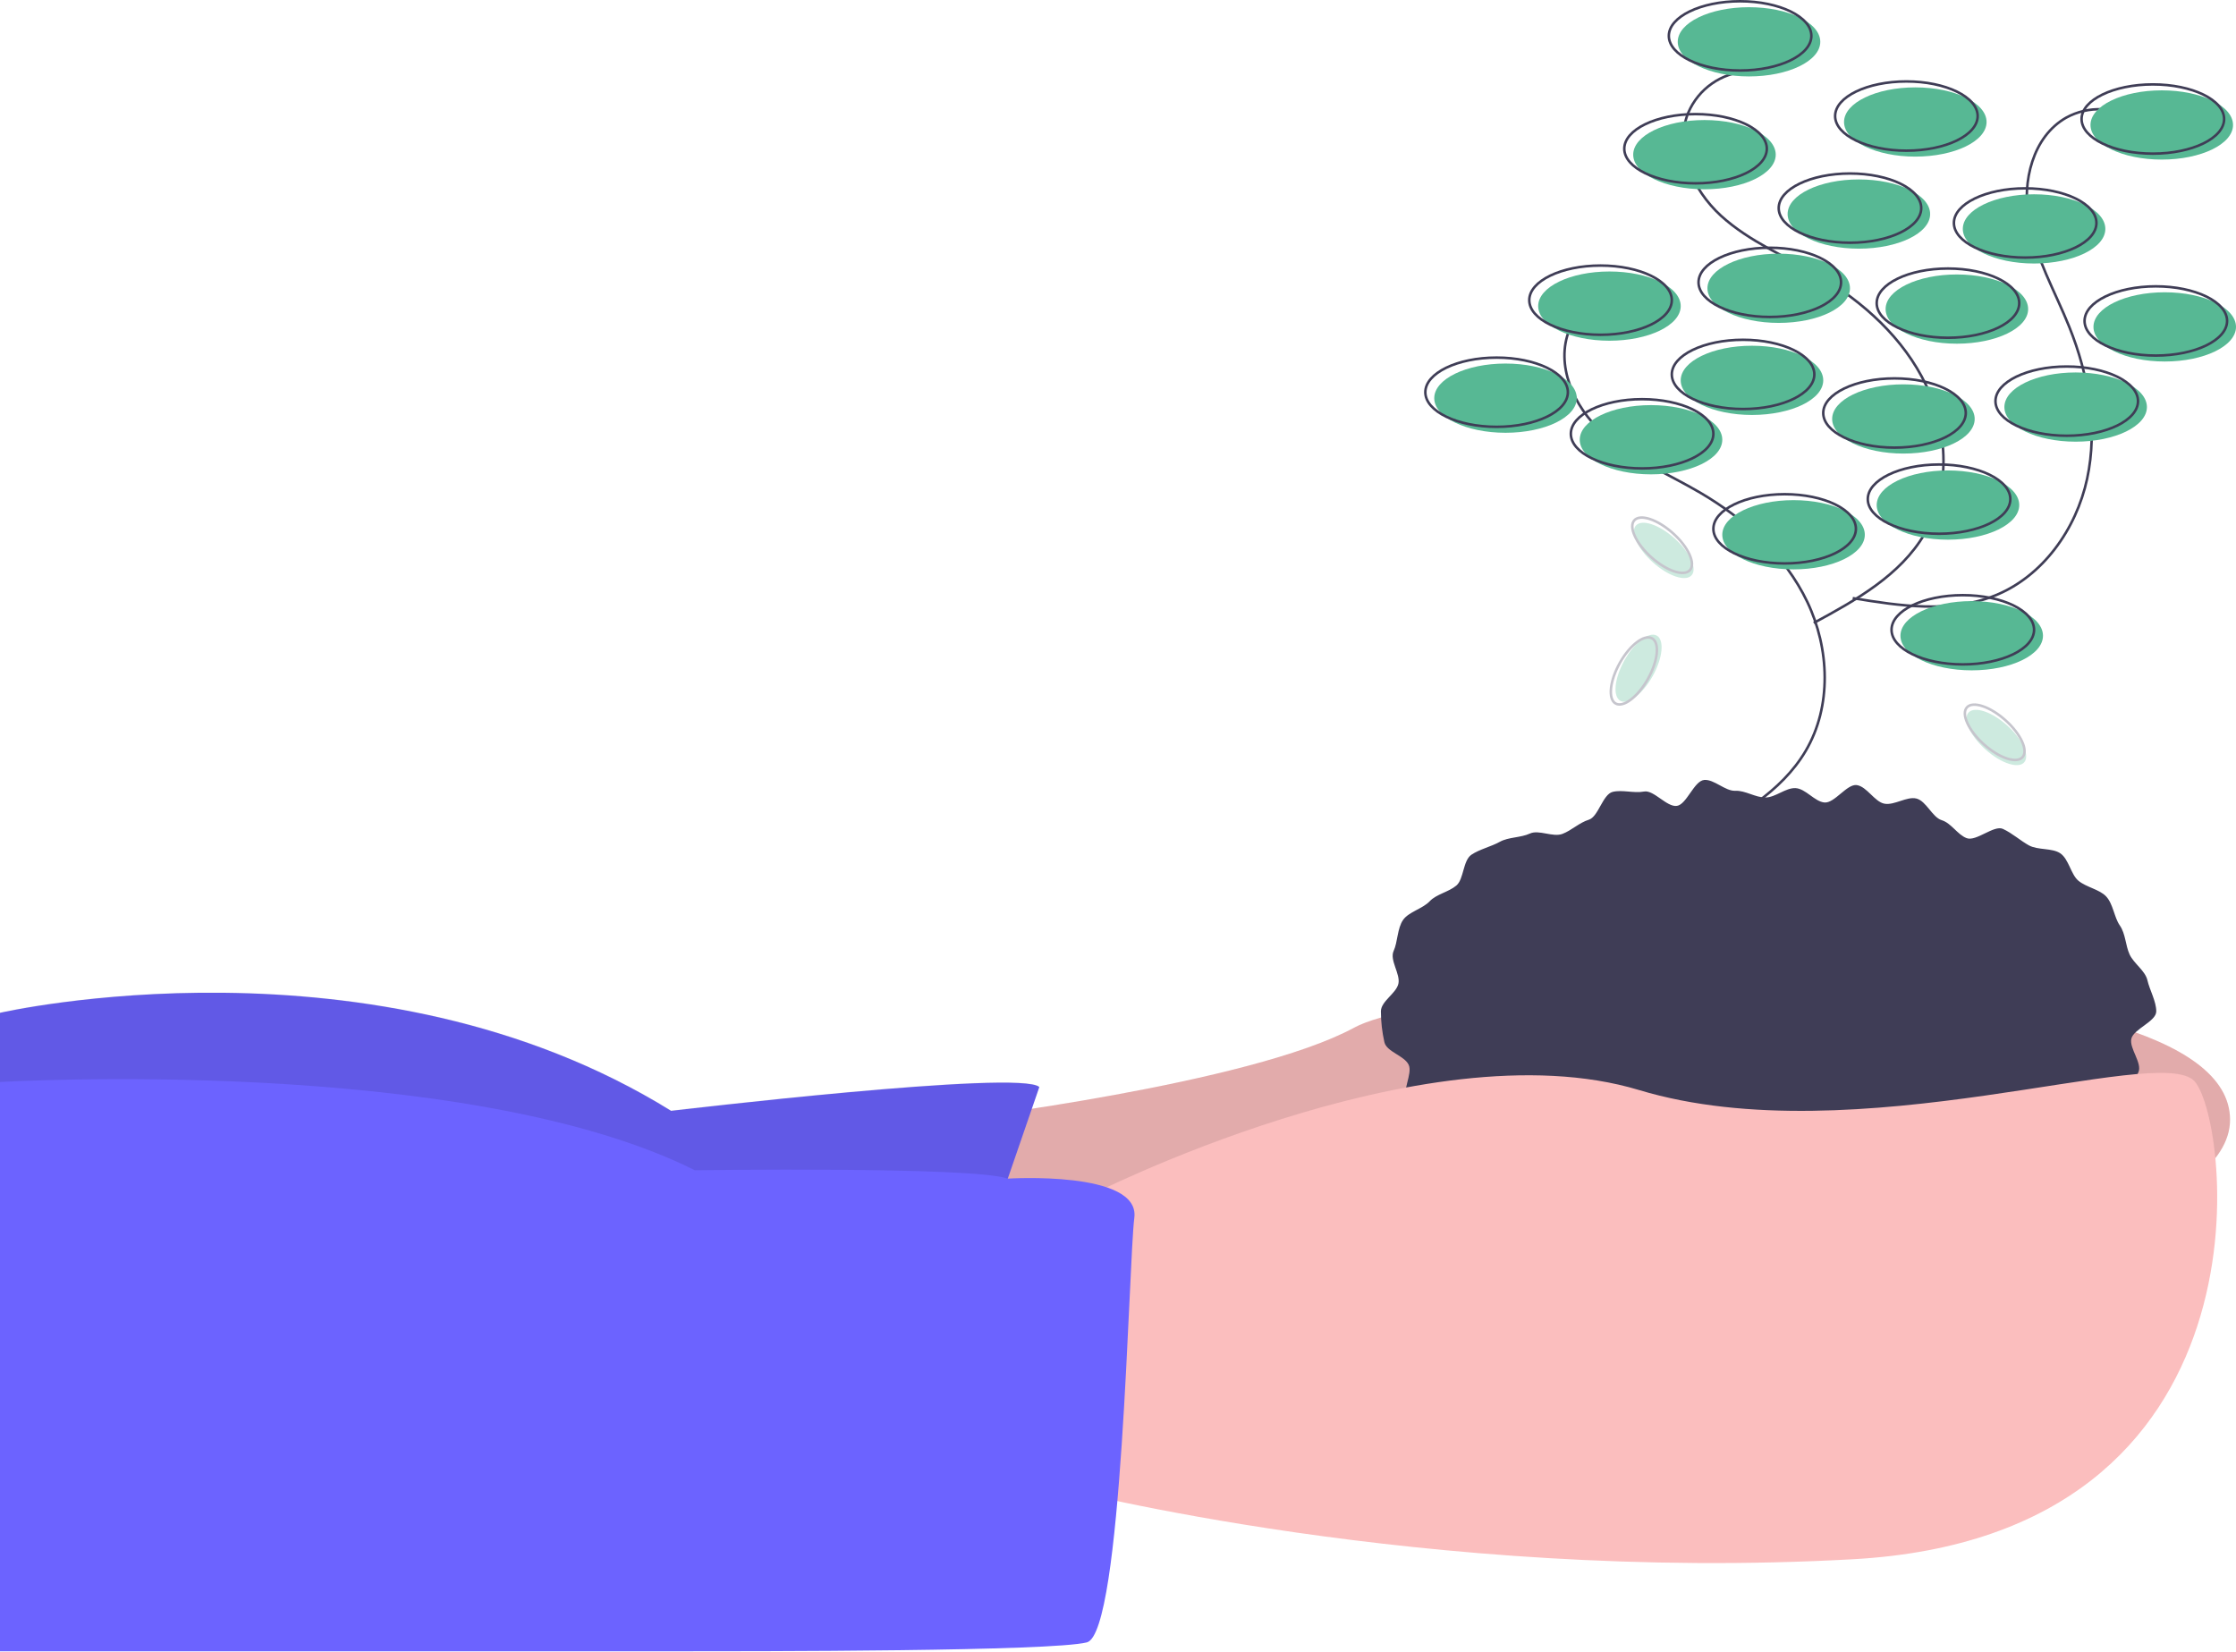
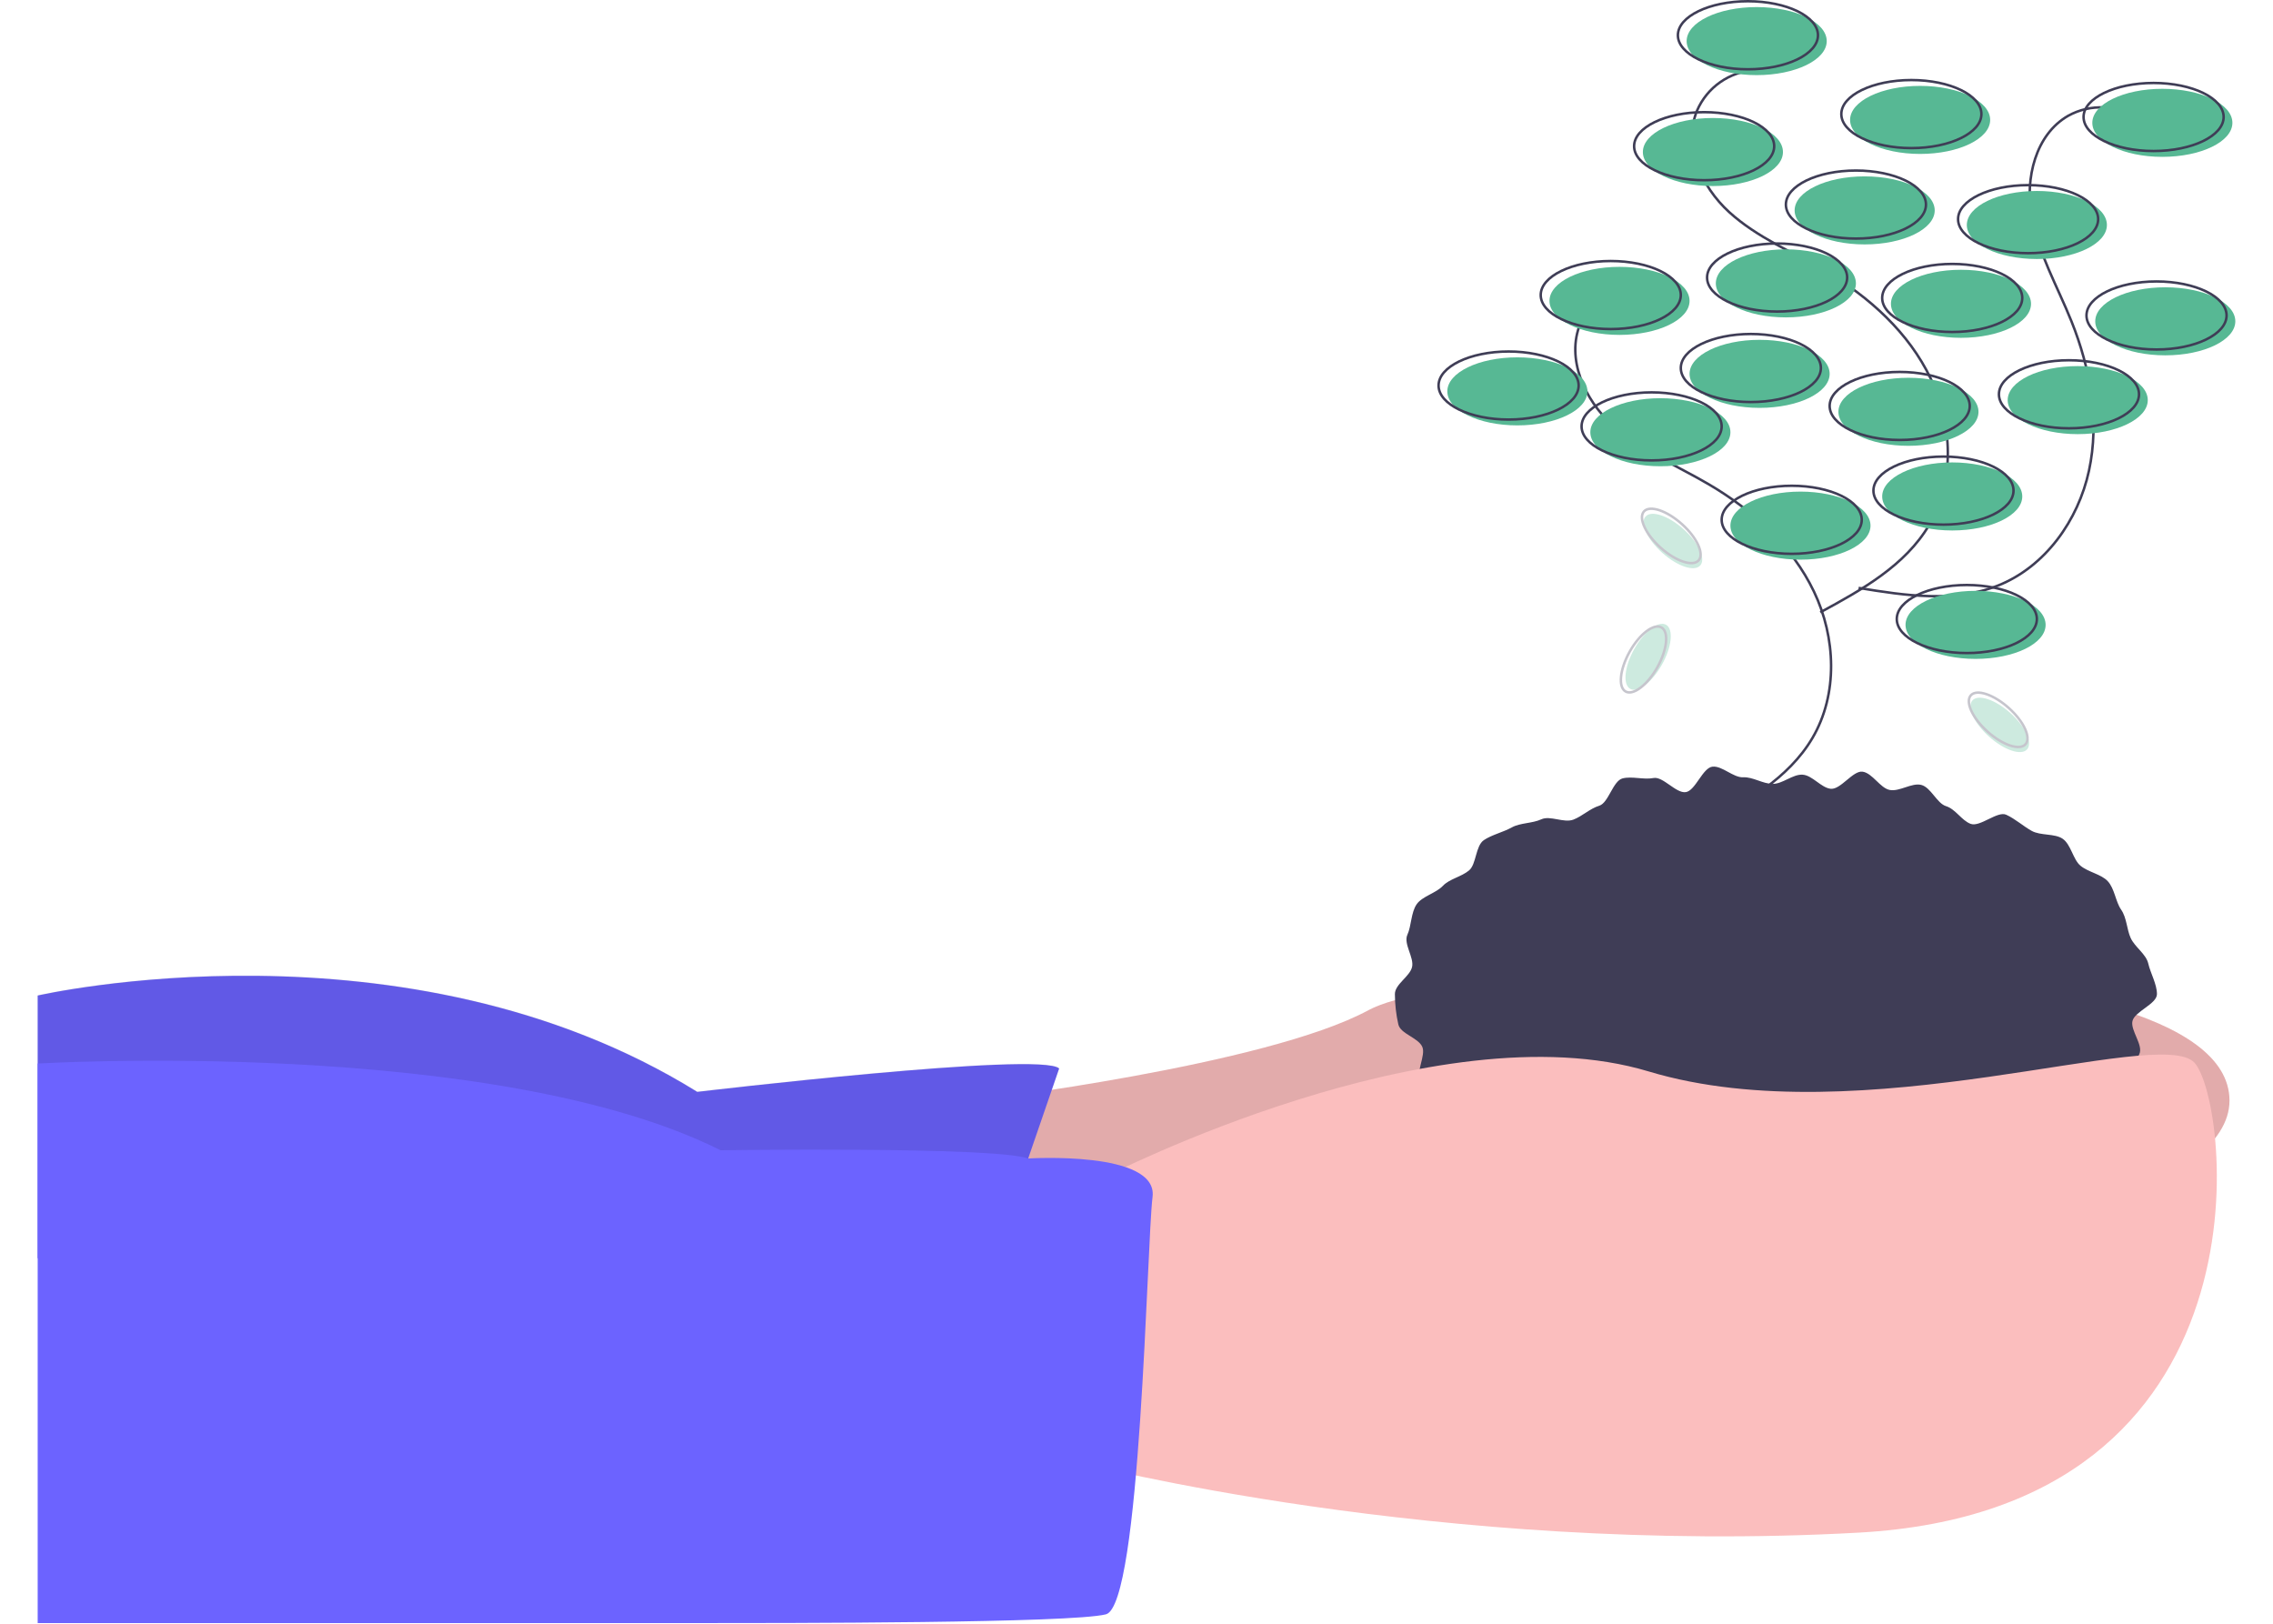
- <svg xmlns="http://www.w3.org/2000/svg" data-name="Layer 1" width="886" height="654.301" viewBox="0 0 886 654.301">
+ <svg xmlns="http://www.w3.org/2000/svg" data-name="Layer 1" width="855.418" height="610.775" viewBox="0 0 886 654.301">
  <path d="M534.697,566.284s117.663-14.12,158.845-36.475,347.105-32.946,347.105,36.475S688.835,666.298,688.835,666.298L504.105,655.708Z" transform="translate(-157 -122.5995)" fill="#fbbebe" />
  <path d="M534.697,566.284s117.663-14.12,158.845-36.475,347.105-32.946,347.105,36.475S688.835,666.298,688.835,666.298L504.105,655.708Z" transform="translate(-157 -122.5995)" opacity="0.1" />
  <path d="M568.819,553.341l-24.709,71.774L157,629.822V523.926s148.255-34.122,265.918,38.829C422.918,562.754,561.76,546.282,568.819,553.341Z" transform="translate(-157 -122.5995)" fill="#6c63ff" />
  <path d="M568.819,553.226,544.11,625,157,629.707V523.81s148.255-34.122,265.918,38.829C422.918,562.639,561.76,546.166,568.819,553.226Z" transform="translate(-157 -122.5995)" opacity="0.1" />
  <path d="M1011.404,523.337c0,4.01-8.993,6.987-9.877,10.856-.877,3.837,4.466,9.672,2.775,13.336a72.563,72.563,0,0,1-6.172,10.733c-2.215,3.171-9.057,2.708-11.862,5.682a94.319,94.319,0,0,1-8.712,7.576c-2.977,2.476-7.01,2.995-10.395,5.274-3.219,2.167-2.829,10.116-6.389,12.089-3.402,1.886-8.61.369-12.3,2.064-3.542,1.627-5.41,7.511-9.197,8.95-3.652,1.388-8.173.79-12.034,1.992-3.737,1.163-7.918.974-11.834,1.954-3.803.951-6.707,6.651-10.662,7.419-3.854.749-8.371-1.248-12.356-.681-3.892.554-8.418-4.372-12.421-3.999-3.918.365-7.611,2.645-11.624,2.829-3.935.181-7.825,1.914-11.839,1.914-4.013,0-8.155,3.765-12.089,3.585-4.013-.184-7.646-5.891-11.564-6.256-4.004-.373-8.779,5.589-12.671,5.035-3.985-.567-7.141-6.402-10.995-7.151-3.957-.769-9.067,3.402-12.87,2.451-3.916-.979-6.241-7.768-9.978-8.931-3.861-1.202-8.647.426-12.299-.962-3.788-1.439-8.402-1.208-11.944-2.835-3.69-1.695-6.339-5.706-9.742-7.591-3.56-1.973-5.202-6.867-8.421-9.035-3.385-2.279-8.543-1.988-11.52-4.464-3.143-2.614-9.032-2.75-11.684-5.563-2.805-2.974-3.94-7.969-6.155-11.141-2.333-3.34,2.245-10.403.617-13.933-1.69-3.664-8.756-5.152-9.632-8.989a56.435,56.435,0,0,1-1.384-12.207c0-4.01,6.043-7.075,6.927-10.943.877-3.837-3.571-9.348-1.88-13.012,1.629-3.531,1.421-8.959,3.754-12.3,2.215-3.171,7.742-4.415,10.548-7.389,2.652-2.812,7.4-3.596,10.543-6.21,2.977-2.476,2.598-9.942,5.983-12.221,3.219-2.167,7.712-3.156,11.273-5.129,3.402-1.886,8.217-1.568,11.907-3.263,3.542-1.627,9.091,1.579,12.877.14,3.652-1.388,6.614-4.421,10.476-5.623,3.737-1.163,5.493-10.035,9.409-11.014,3.803-.951,8.481.628,12.437-.141,3.854-.749,9.04,6.251,13.025,5.684,3.892-.554,6.802-9.898,10.806-10.27,3.918-.365,8.337,4.475,12.349,4.29,3.935-.181,7.886,2.655,11.9,2.655,4.013,0,8.012-3.892,11.946-3.711,4.013.184,7.551,5.327,11.469,5.692,4.004.373,8.919-7.45,12.811-6.896,3.985.567,7.064,6.614,10.918,7.363,3.957.769,8.912-2.986,12.716-2.034,3.916.979,6.273,7.407,10.01,8.57,3.861,1.202,6.24,5.736,9.892,7.124,3.788,1.439,10.823-5.294,14.366-3.667,3.69,1.695,6.878,4.628,10.28,6.514,3.56,1.973,9.22.981,12.439,3.148,3.385,2.279,4.218,8.398,7.195,10.874,3.143,2.614,8.327,3.401,10.98,6.213,2.805,2.974,3.195,8.304,5.41,11.476,2.333,3.34,2.26,7.969,3.888,11.499,1.69,3.664,6.202,6.435,7.078,10.271C1008.786,514.895,1011.404,519.328,1011.404,523.337Z" transform="translate(-157 -122.5995)" fill="#3f3d56" />
  <path d="M587.645,596.877S720.604,528.632,806.498,554.518s205.91-18.826,220.029-3.53,34.122,180.024-135.312,189.437-314.159-28.239-314.159-28.239Z" transform="translate(-157 -122.5995)" fill="#fbbebe" />
  <path d="M556.334,589.609S608.825,586.287,606.471,605.113s-4.707,164.728-18.826,168.258-125.899,3.53-171.788,3.53H157V551.326s183.554-10.928,275.331,34.961C432.331,586.287,542.672,584.694,556.334,589.609Z" transform="translate(-157 -122.5995)" fill="#6c63ff" />
  <path d="M802.239,236.779a27.041,27.041,0,0,0-23.309,16.297c-5.828,14.089,1.676,30.638,12.942,40.912s25.737,16.146,38.886,23.865c17.661,10.368,33.53,24.76,42.367,43.234s9.776,41.359-.611,59.008c-9.641,16.381-27.171,26.186-43.891,35.228" transform="translate(-157 -122.5995)" fill="none" stroke="#3f3d56" stroke-miterlimit="10" />
  <path d="M849.304,150.885a27.041,27.041,0,0,0-23.309,16.297c-5.828,14.089,1.676,30.638,12.942,40.912s25.737,16.146,38.886,23.865c17.661,10.368,33.53,24.76,42.367,43.234s9.776,41.359-.611,59.008c-9.641,16.381-27.171,26.186-43.891,35.228" transform="translate(-157 -122.5995)" fill="none" stroke="#3f3d56" stroke-miterlimit="10" />
  <path d="M1004.051,170.64a27.041,27.041,0,0,0-28.408-1.382c-13.233,7.572-17.431,25.252-14.812,40.272s10.467,28.523,16.138,42.675c7.618,19.009,11.356,40.104,7.034,60.122s-17.588,38.688-36.606,46.285c-17.652,7.051-37.515,4.072-56.271.987" transform="translate(-157 -122.5995)" fill="none" stroke="#3f3d56" stroke-miterlimit="10" />
  <ellipse cx="710.683" cy="211.889" rx="28.239" ry="13.716" fill="#57b894" />
  <ellipse cx="707.153" cy="209.536" rx="28.239" ry="13.716" fill="none" stroke="#3f3d56" stroke-miterlimit="10" />
  <ellipse cx="771.867" cy="200.123" rx="28.239" ry="13.716" fill="#57b894" />
  <ellipse cx="768.337" cy="197.77" rx="28.239" ry="13.716" fill="none" stroke="#3f3d56" stroke-miterlimit="10" />
  <ellipse cx="781.28" cy="251.895" rx="28.239" ry="13.716" fill="#57b894" />
  <ellipse cx="777.75" cy="249.541" rx="28.239" ry="13.716" fill="none" stroke="#3f3d56" stroke-miterlimit="10" />
  <ellipse cx="775.397" cy="122.466" rx="28.239" ry="13.716" fill="#57b894" />
  <ellipse cx="771.867" cy="120.113" rx="28.239" ry="13.716" fill="none" stroke="#3f3d56" stroke-miterlimit="10" />
  <ellipse cx="704.799" cy="114.229" rx="28.239" ry="13.716" fill="#57b894" />
  <ellipse cx="701.27" cy="111.876" rx="28.239" ry="13.716" fill="none" stroke="#3f3d56" stroke-miterlimit="10" />
  <ellipse cx="736.568" cy="84.814" rx="28.239" ry="13.716" fill="#57b894" />
  <ellipse cx="733.039" cy="82.46" rx="28.239" ry="13.716" fill="none" stroke="#3f3d56" stroke-miterlimit="10" />
  <ellipse cx="805.989" cy="90.697" rx="28.239" ry="13.716" fill="#57b894" />
  <ellipse cx="802.46" cy="88.344" rx="28.239" ry="13.716" fill="none" stroke="#3f3d56" stroke-miterlimit="10" />
  <ellipse cx="857.761" cy="129.526" rx="28.239" ry="13.716" fill="#57b894" />
  <ellipse cx="854.231" cy="127.172" rx="28.239" ry="13.716" fill="none" stroke="#3f3d56" stroke-miterlimit="10" />
  <ellipse cx="675.384" cy="61.281" rx="28.239" ry="13.716" fill="#57b894" />
  <ellipse cx="671.854" cy="58.928" rx="28.239" ry="13.716" fill="none" stroke="#3f3d56" stroke-miterlimit="10" />
  <ellipse cx="693.033" cy="16.569" rx="28.239" ry="13.716" fill="#57b894" />
  <ellipse cx="689.503" cy="14.216" rx="28.239" ry="13.716" fill="none" stroke="#3f3d56" stroke-miterlimit="10" />
  <ellipse cx="856.584" cy="49.515" rx="28.239" ry="13.716" fill="#57b894" />
  <ellipse cx="853.054" cy="47.162" rx="28.239" ry="13.716" fill="none" stroke="#3f3d56" stroke-miterlimit="10" />
  <ellipse cx="596.55" cy="157.765" rx="28.239" ry="13.716" fill="#57b894" />
  <ellipse cx="593.02" cy="155.411" rx="28.239" ry="13.716" fill="none" stroke="#3f3d56" stroke-miterlimit="10" />
  <ellipse cx="694.21" cy="150.705" rx="28.239" ry="13.716" fill="#57b894" />
  <ellipse cx="690.68" cy="148.352" rx="28.239" ry="13.716" fill="none" stroke="#3f3d56" stroke-miterlimit="10" />
  <ellipse cx="822.462" cy="161.294" rx="28.239" ry="13.716" fill="#57b894" />
  <ellipse cx="818.932" cy="158.941" rx="28.239" ry="13.716" fill="none" stroke="#3f3d56" stroke-miterlimit="10" />
  <ellipse cx="754.218" cy="166.001" rx="28.239" ry="13.716" fill="#57b894" />
  <ellipse cx="750.688" cy="163.648" rx="28.239" ry="13.716" fill="none" stroke="#3f3d56" stroke-miterlimit="10" />
  <ellipse cx="758.924" cy="48.338" rx="28.239" ry="13.716" fill="#57b894" />
  <ellipse cx="755.394" cy="45.985" rx="28.239" ry="13.716" fill="none" stroke="#3f3d56" stroke-miterlimit="10" />
  <ellipse cx="637.732" cy="121.289" rx="28.239" ry="13.716" fill="#57b894" />
  <ellipse cx="634.202" cy="118.936" rx="28.239" ry="13.716" fill="none" stroke="#3f3d56" stroke-miterlimit="10" />
  <ellipse cx="654.205" cy="174.237" rx="28.239" ry="13.716" fill="#57b894" />
  <ellipse cx="650.675" cy="171.884" rx="28.239" ry="13.716" fill="none" stroke="#3f3d56" stroke-miterlimit="10" />
  <g opacity="0.3">
    <ellipse cx="806.269" cy="387.365" rx="14.794" ry="6.407" transform="translate(-82.2221 779.5881) rotate(-60.79941)" fill="#57b894" />
    <ellipse cx="804.407" cy="388.443" rx="14.794" ry="6.407" transform="translate(-84.11655 778.515) rotate(-60.79941)" fill="none" stroke="#3f3d56" stroke-miterlimit="10" />
  </g>
  <g opacity="0.3">
    <ellipse cx="948.032" cy="414.816" rx="6.407" ry="14.794" transform="translate(-150.3063 722.0064) rotate(-48.17218)" fill="#57b894" />
    <ellipse cx="947.387" cy="412.764" rx="6.407" ry="14.794" transform="translate(-148.9918 720.8422) rotate(-48.17218)" fill="none" stroke="#3f3d56" stroke-miterlimit="10" />
  </g>
  <g opacity="0.3">
    <ellipse cx="816.25" cy="340.689" rx="6.407" ry="14.794" transform="translate(-138.9674 599.1163) rotate(-48.17218)" fill="#57b894" />
    <ellipse cx="815.605" cy="338.636" rx="6.407" ry="14.794" transform="translate(-137.6529 597.9521) rotate(-48.17218)" fill="none" stroke="#3f3d56" stroke-miterlimit="10" />
  </g>
</svg>
